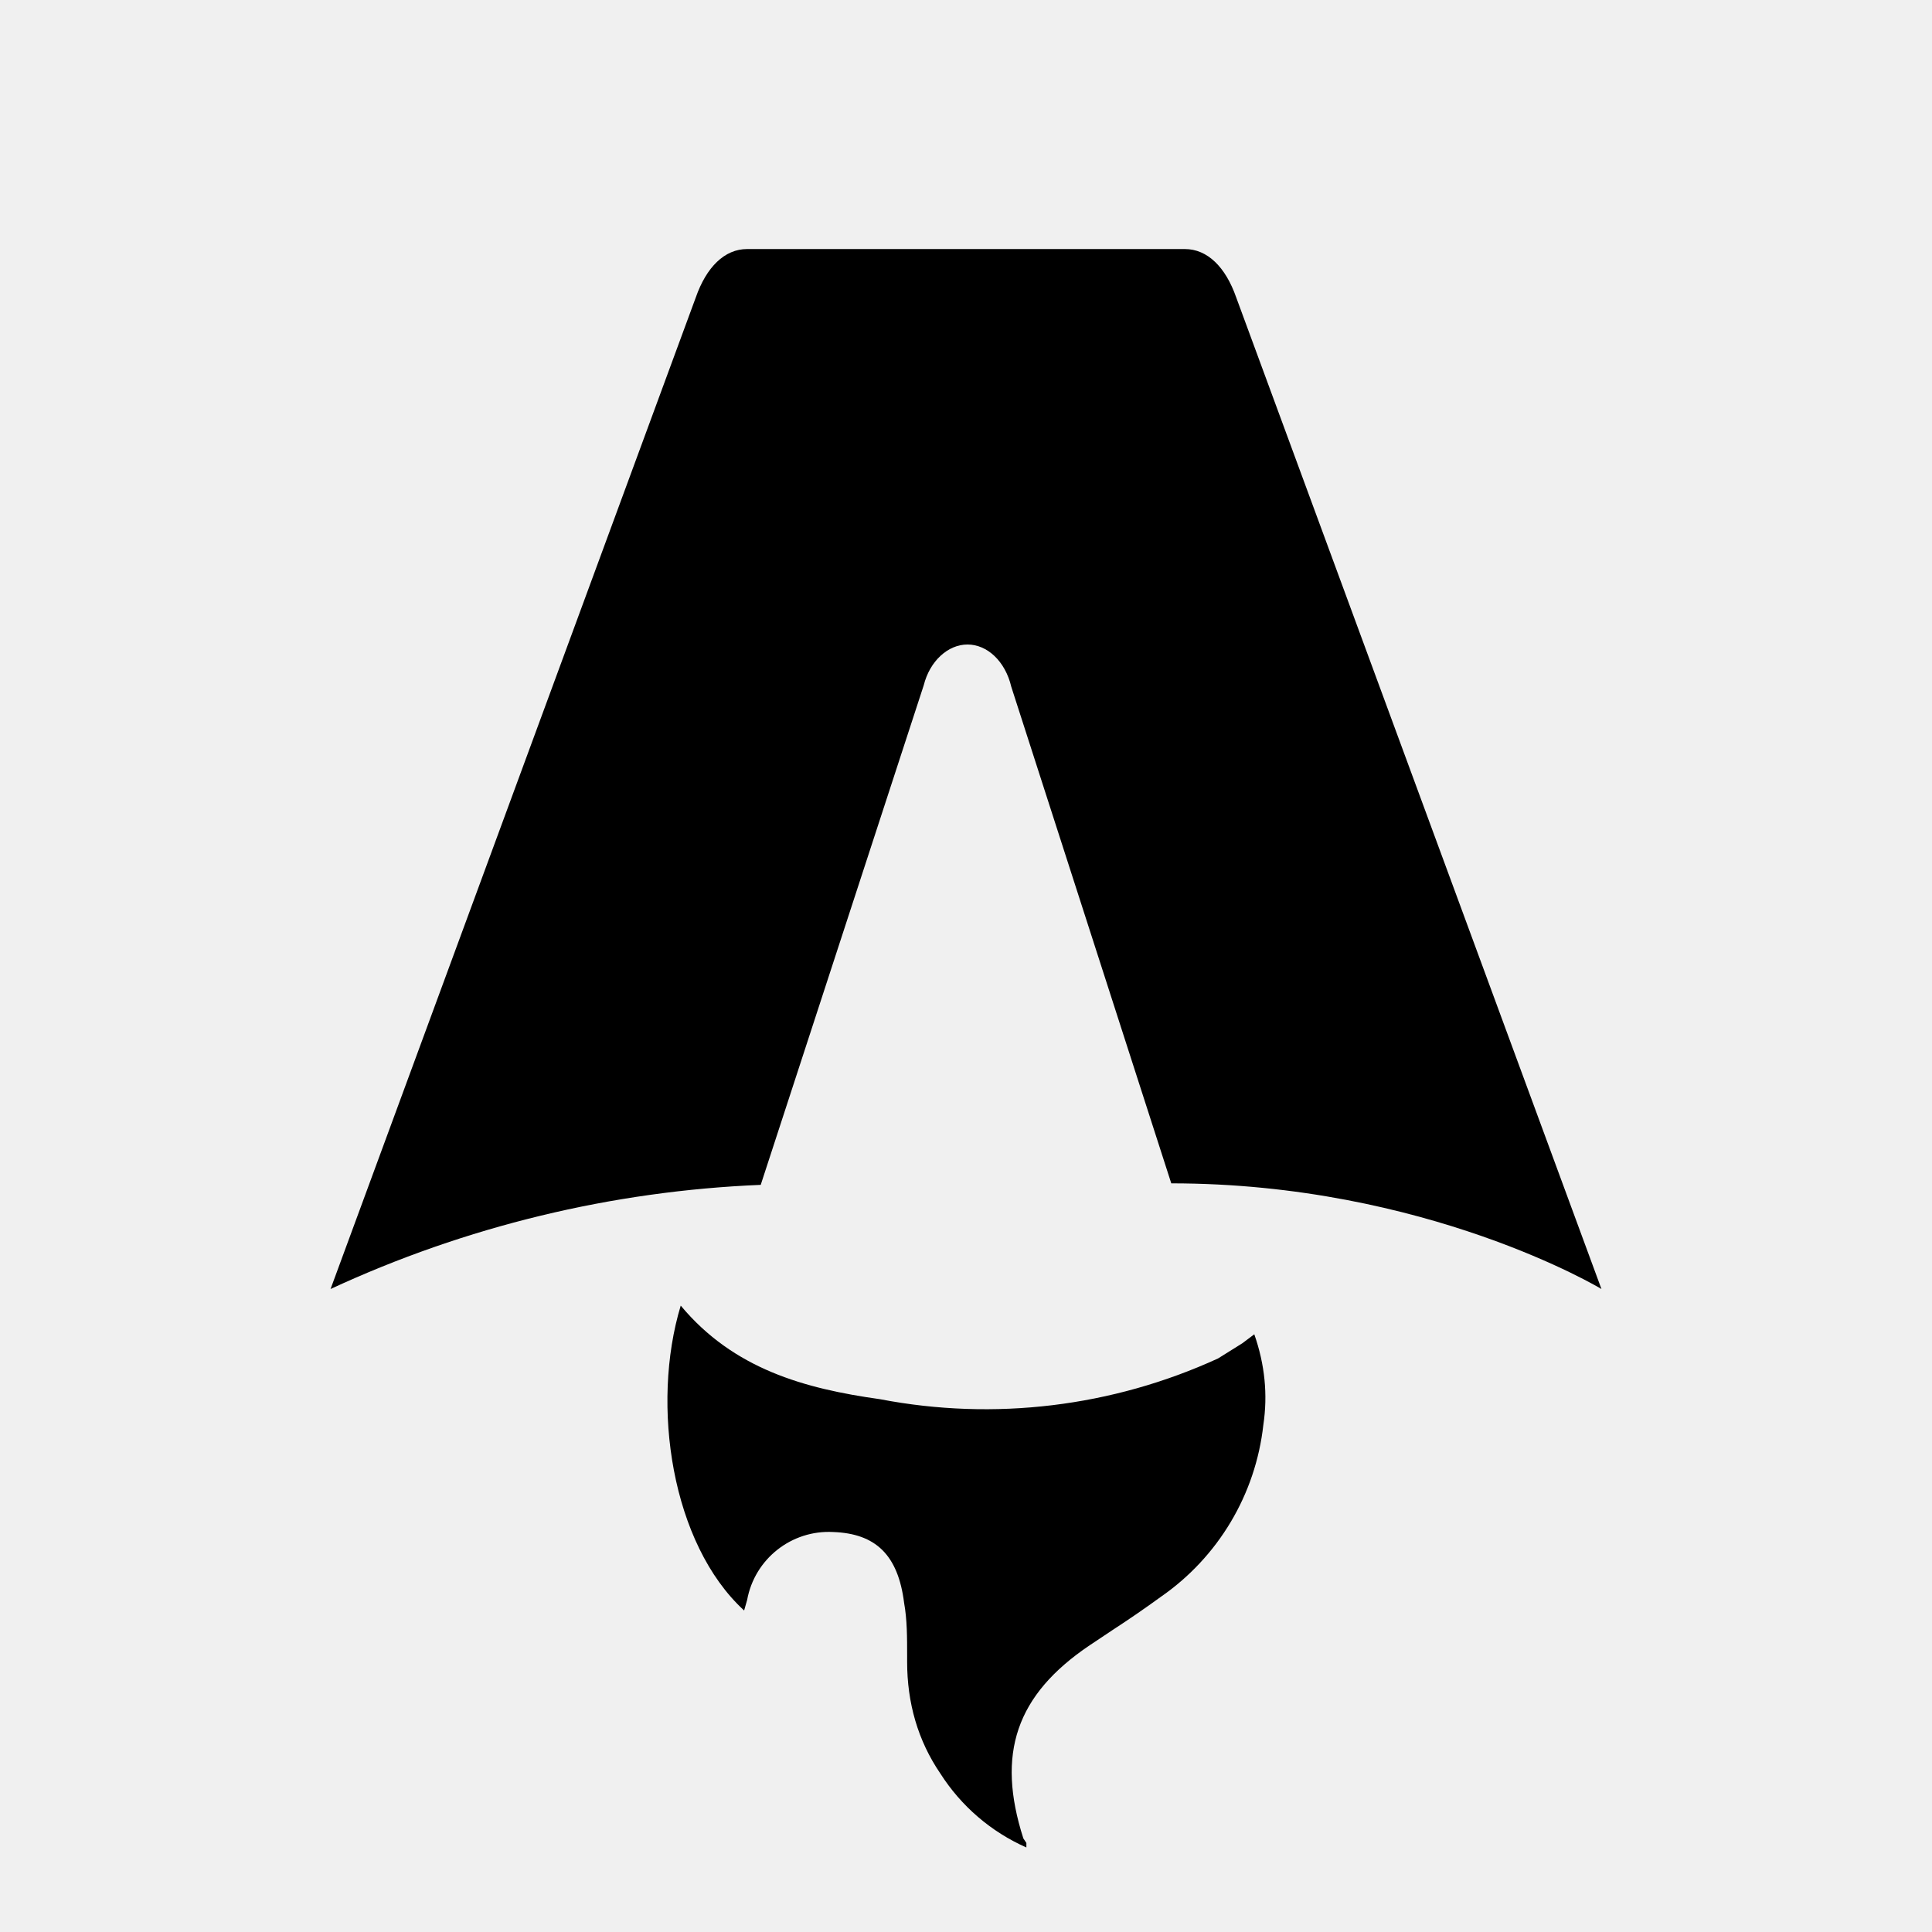
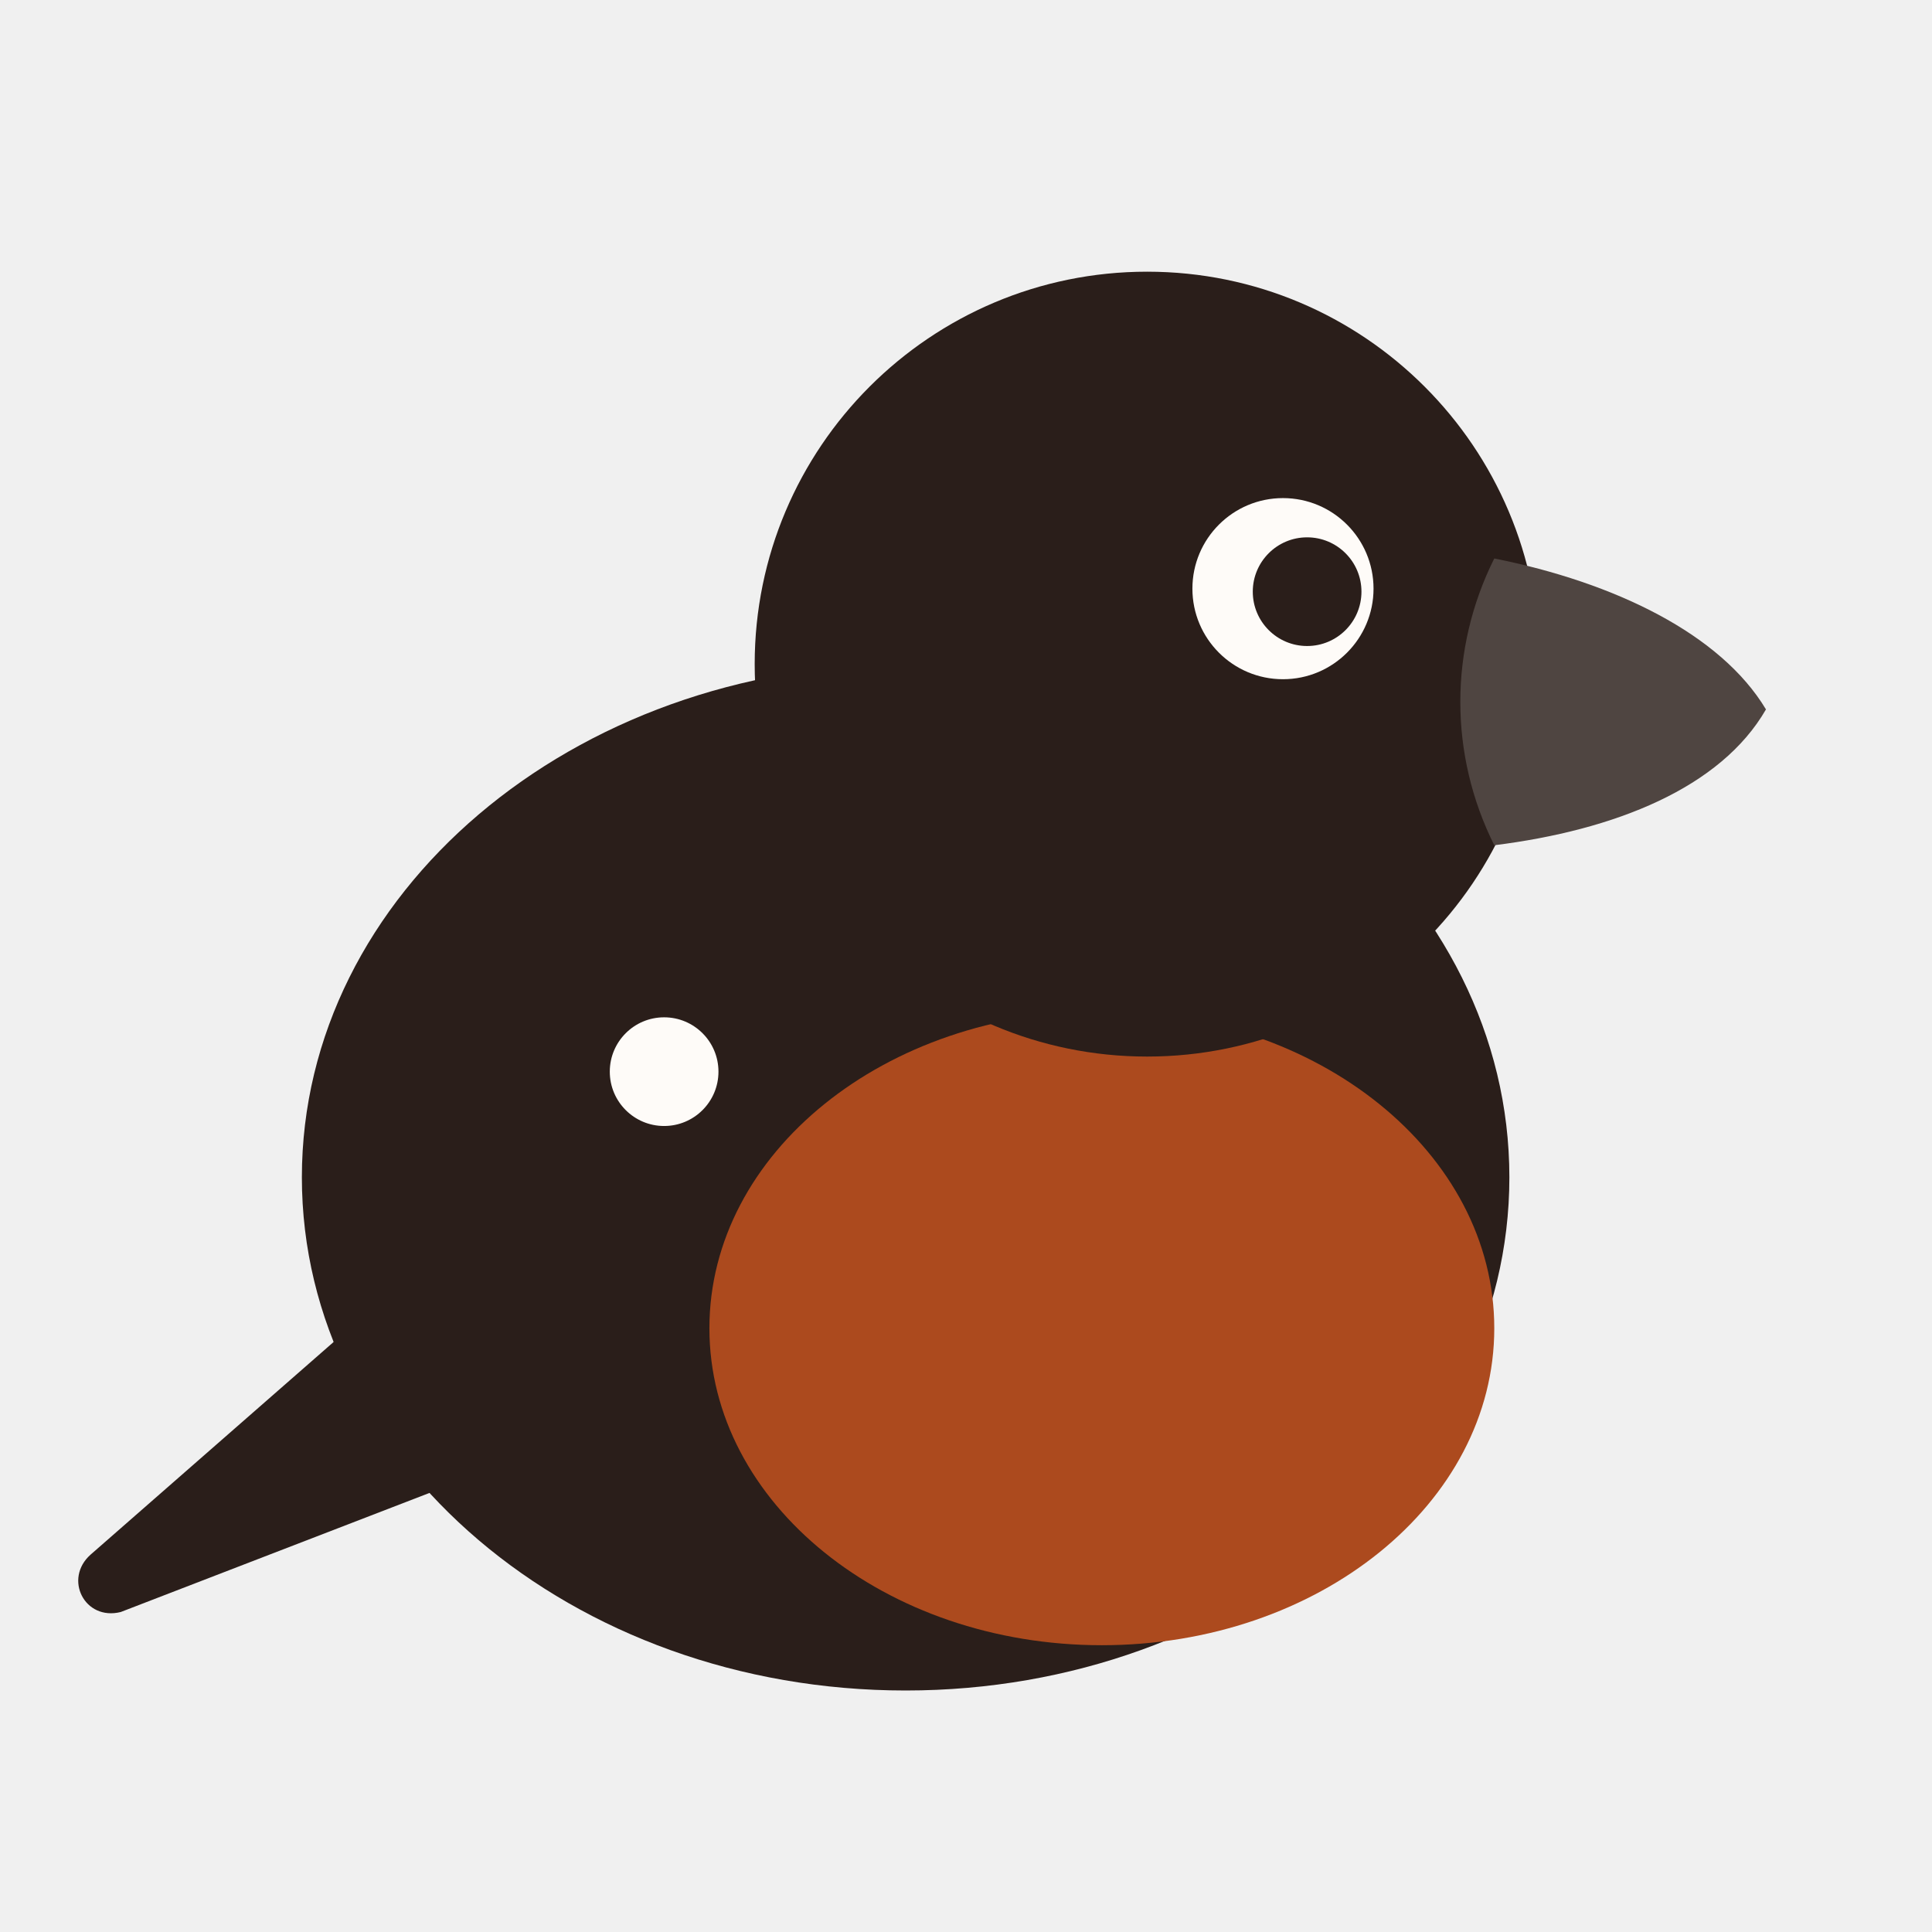
- <svg xmlns="http://www.w3.org/2000/svg" fill="none" viewBox="0 0 128 128">
-   <path d="M50.4 78.5a75.1 75.1 0 0 0-28.5 6.9l24.2-65.7c.7-2 1.9-3.2 3.4-3.2h29c1.5 0 2.7 1.2 3.4 3.2l24.2 65.7s-11.6-7-28.5-7L67 45.5c-.4-1.7-1.6-2.8-2.9-2.8-1.3 0-2.5 1.1-2.9 2.7L50.4 78.5Zm-1.1 28.2Zm-4.2-20.2c-2 6.6-.6 15.8 4.2 20.2a17.5 17.5 0 0 1 .2-.7 5.5 5.5 0 0 1 5.7-4.5c2.8.1 4.3 1.5 4.7 4.7.2 1.1.2 2.3.2 3.5v.4c0 2.7.7 5.2 2.2 7.4a13 13 0 0 0 5.7 4.9v-.3l-.2-.3c-1.8-5.6-.5-9.5 4.4-12.8l1.5-1a73 73 0 0 0 3.2-2.2 16 16 0 0 0 6.8-11.4c.3-2 .1-4-.6-6l-.8.6-1.6 1a37 37 0 0 1-22.4 2.7c-5-.7-9.7-2-13.2-6.2Z" />
-   <style>
-         path { fill: #000; }
-         @media (prefers-color-scheme: dark) {
-             path { fill: #FFF; }
-         }
-     </style>
+ <svg xmlns="http://www.w3.org/2000/svg" viewBox="0 0 64 64">
+   <path d="M15 41 3 51.5c-.9.8-.2 2.2 1 1.9L18 48z" fill="#2a1e1a" />
+   <ellipse cx="30" cy="39" rx="20" ry="17" fill="#2a1e1a" />
+   <ellipse cx="36.5" cy="44" rx="13" ry="10.5" fill="#ac4a1e" />
+   <circle cx="38" cy="22" r="13" fill="#2a1e1a" />
+   <path d="M49.5 18.5c4 .8 7.5 2.5 9 5-1.5 2.6-5 4-9 4.5-1.5-3-1.5-6.5 0-9.5z" fill="#4f4541" />
+   <circle cx="42.5" cy="19.5" r="3" fill="#fefbf8" />
+   <circle cx="43.3" cy="19.6" r="1.8" fill="#2a1e1a" />
+   <circle cx="22" cy="35.5" r="1.8" fill="#fefbf8" />
</svg>
